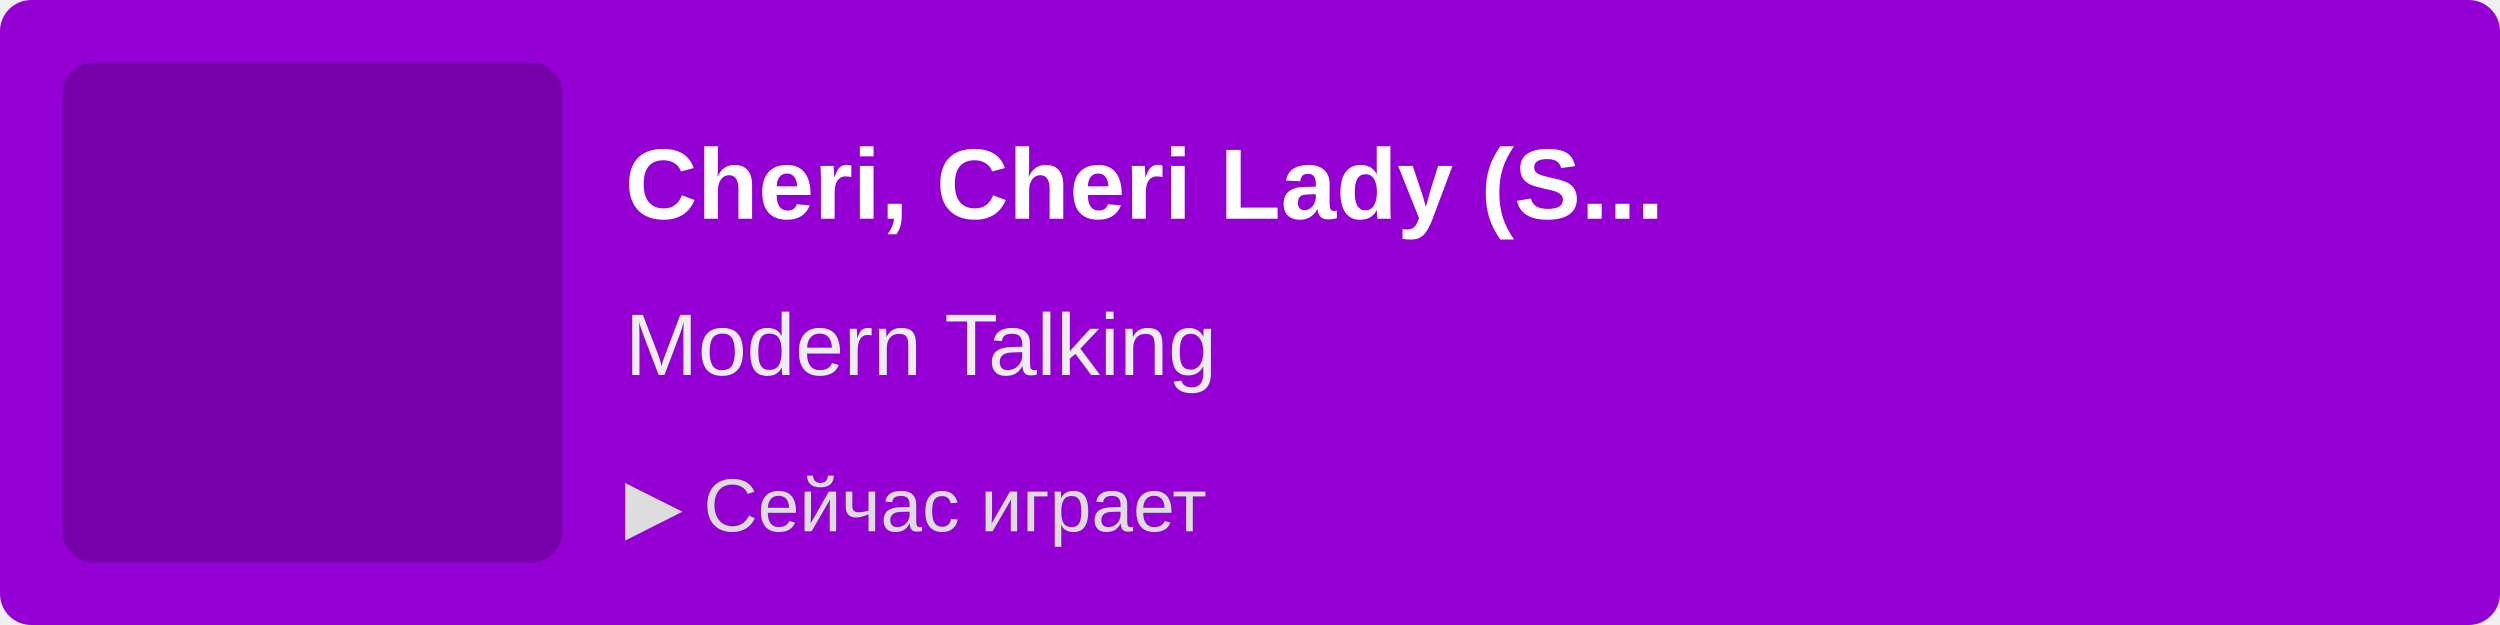
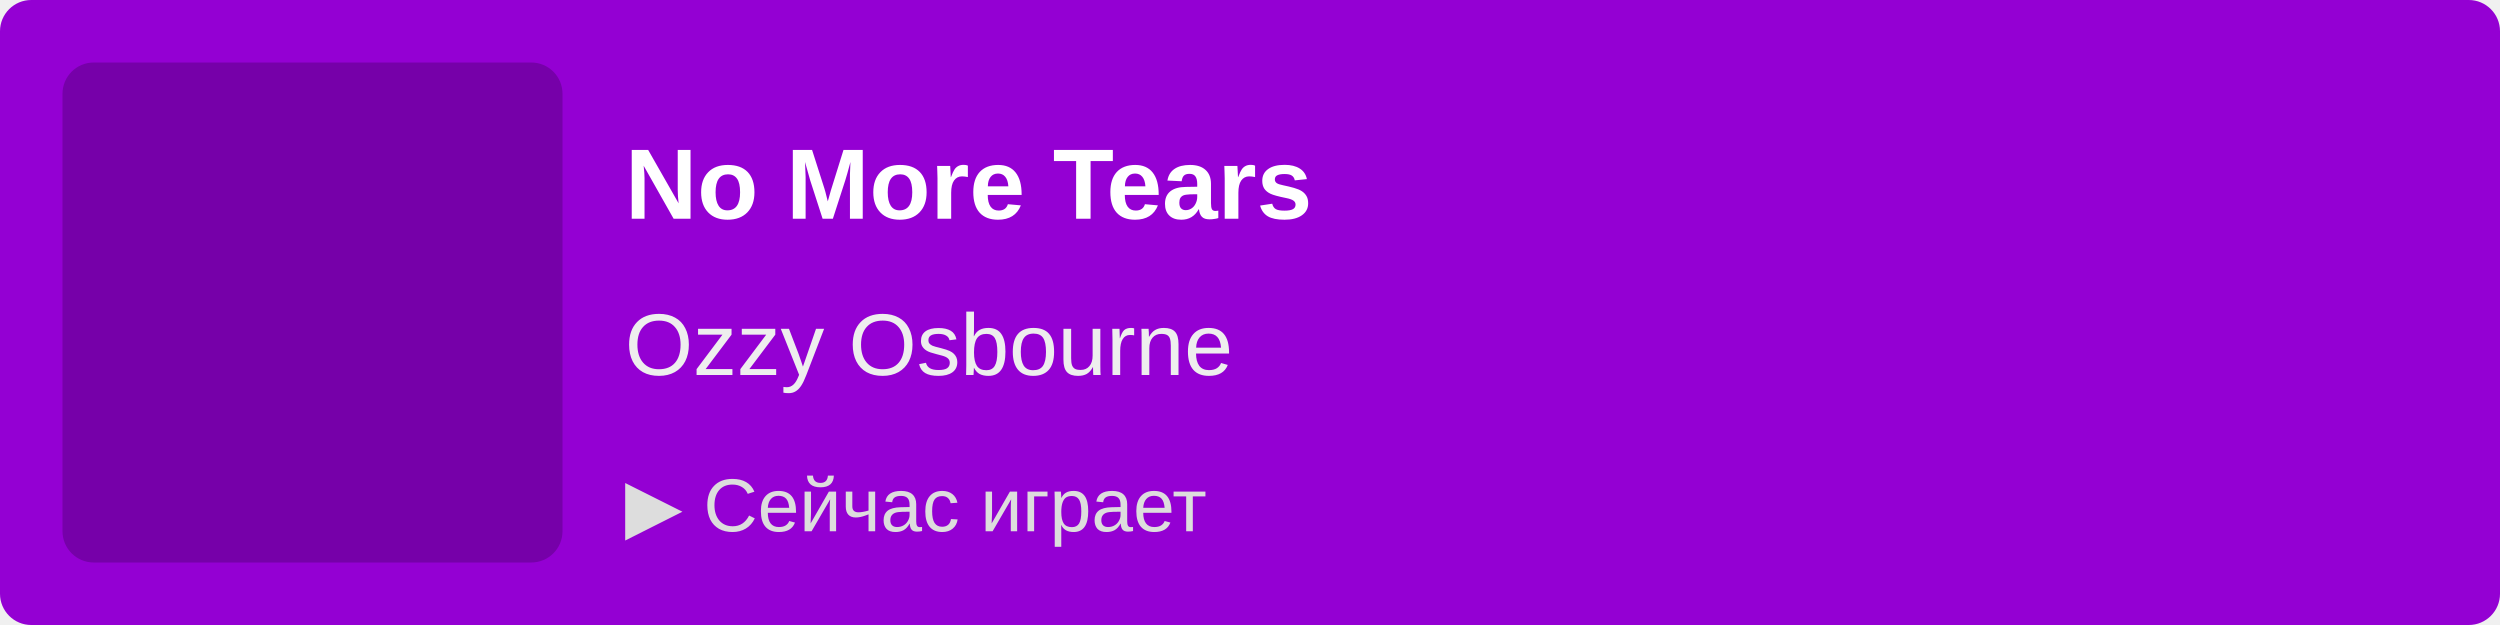
<svg xmlns="http://www.w3.org/2000/svg" width="400" height="100">
  <rect width="100%" height="100%" fill="#9400D3" rx="5" />
  <rect x="10" y="10" width="80" height="80" fill="rgba(0,0,0,0.2)" rx="5" />
  <text x="100" y="35" font-family="Arial, sans-serif" font-size="16" fill="white" font-weight="bold">
-         Cheri, Cheri Lady (S...
+         No More Tears
    </text>
  <text x="100" y="60" font-family="Arial, sans-serif" font-size="14" fill="#EEE">
-         Modern Talking
+         Ozzy Osbourne
    </text>
  <text x="100" y="85" font-family="Arial, sans-serif" font-size="12" fill="#DDD">
        ▶ Сейчас играет
    </text>
</svg>
